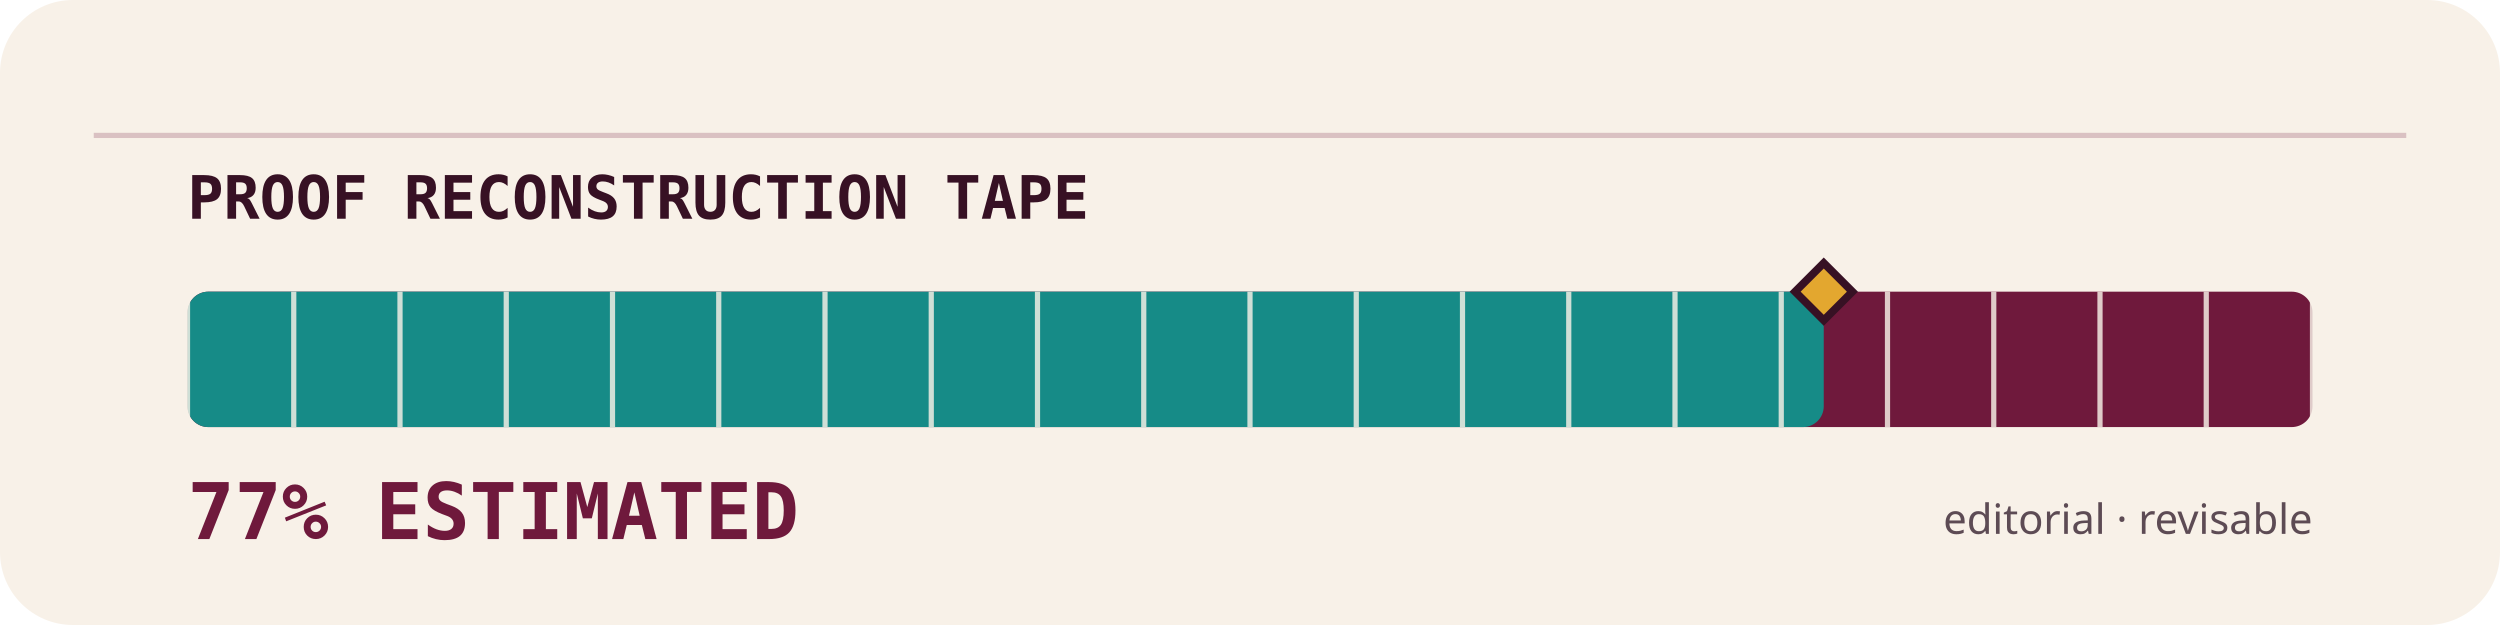
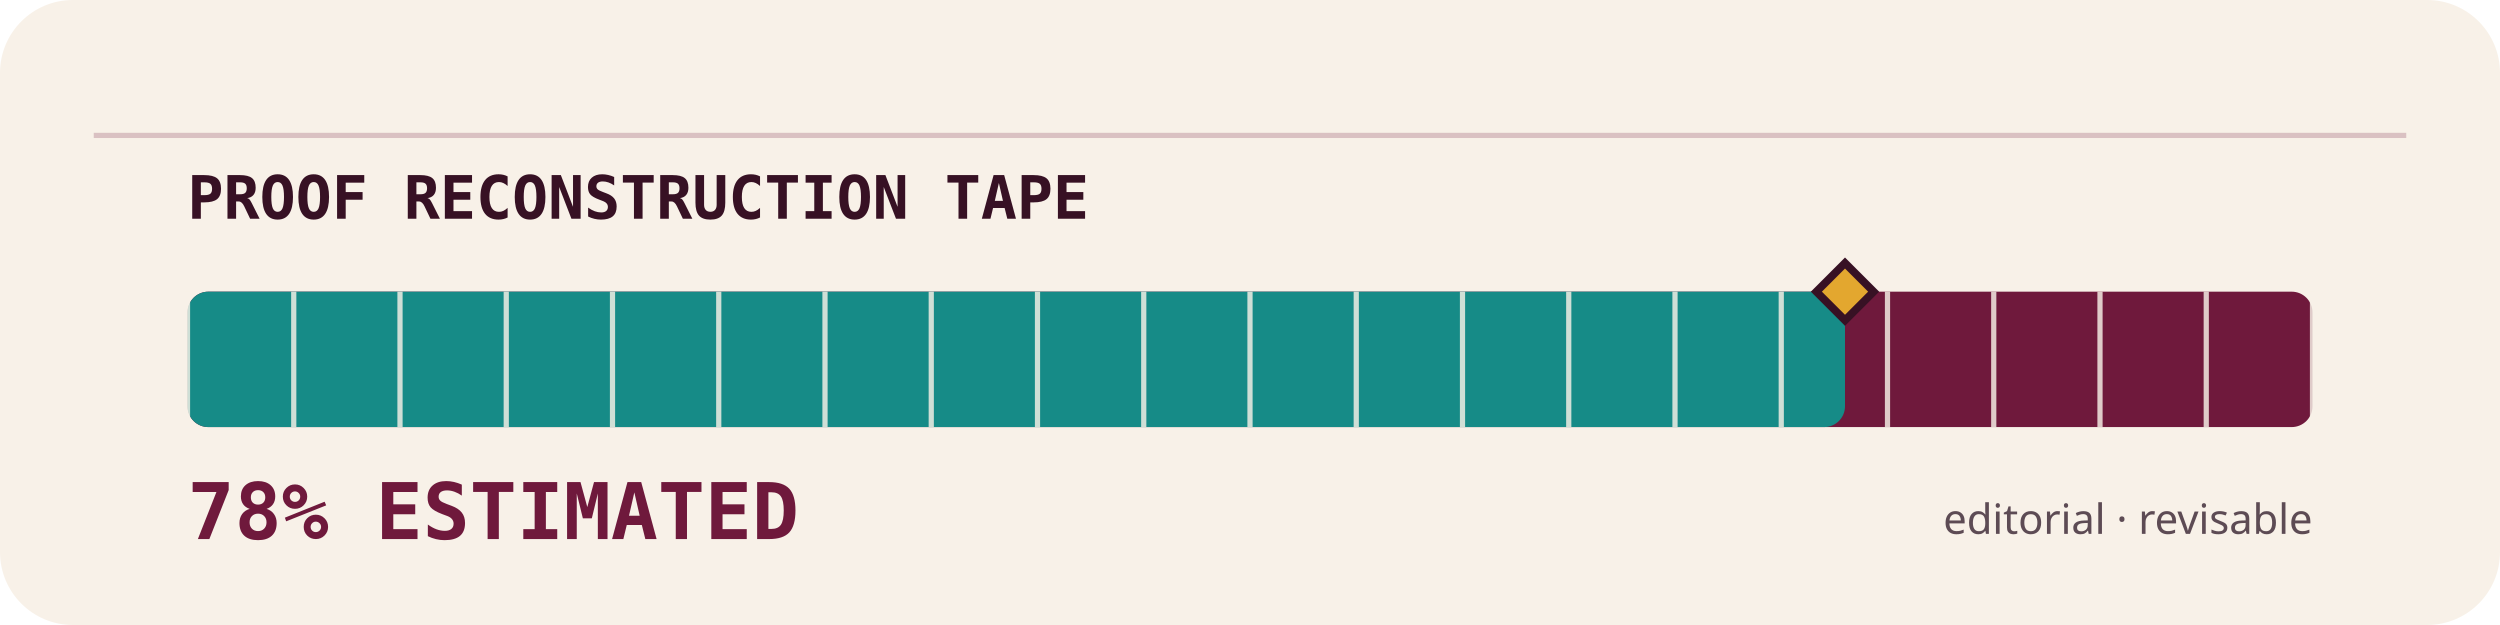
<svg xmlns="http://www.w3.org/2000/svg" viewBox="0 0 960 240" width="960" height="240" role="img" aria-labelledby="proof-progress-title proof-progress-desc">
  <rect width="960" height="240" rx="28" fill="#f8f1e8" />
  <path d="M36 52h888" stroke="#6f193c" stroke-width="2" opacity="0.22" />
  <text x="72" y="84" fill="#371124" font-family="ui-monospace, SFMono-Regular, Menlo, Consolas, monospace" font-size="23" font-weight="700">PROOF RECONSTRUCTION TAPE</text>
  <rect x="72" y="112" width="816" height="52" rx="8" fill="#6f193c" />
-   <rect x="72" y="112" width="628.32" height="52" rx="8" fill="#168b87" />
+   <rect x="72" y="112" width="636.48" height="52" rx="8" fill="#168b87" />
  <path d="M72 112v52" stroke="#f8f1e8" stroke-width="2" opacity="0.82" />
  <path d="M112.8 112v52" stroke="#f8f1e8" stroke-width="2" opacity="0.82" />
  <path d="M153.6 112v52" stroke="#f8f1e8" stroke-width="2" opacity="0.82" />
  <path d="M194.4 112v52" stroke="#f8f1e8" stroke-width="2" opacity="0.82" />
  <path d="M235.2 112v52" stroke="#f8f1e8" stroke-width="2" opacity="0.82" />
  <path d="M276 112v52" stroke="#f8f1e8" stroke-width="2" opacity="0.82" />
  <path d="M316.8 112v52" stroke="#f8f1e8" stroke-width="2" opacity="0.82" />
  <path d="M357.6 112v52" stroke="#f8f1e8" stroke-width="2" opacity="0.82" />
  <path d="M398.4 112v52" stroke="#f8f1e8" stroke-width="2" opacity="0.82" />
  <path d="M439.2 112v52" stroke="#f8f1e8" stroke-width="2" opacity="0.82" />
  <path d="M480 112v52" stroke="#f8f1e8" stroke-width="2" opacity="0.82" />
  <path d="M520.8 112v52" stroke="#f8f1e8" stroke-width="2" opacity="0.82" />
  <path d="M561.6 112v52" stroke="#f8f1e8" stroke-width="2" opacity="0.82" />
  <path d="M602.4 112v52" stroke="#f8f1e8" stroke-width="2" opacity="0.82" />
  <path d="M643.2 112v52" stroke="#f8f1e8" stroke-width="2" opacity="0.82" />
  <path d="M684 112v52" stroke="#f8f1e8" stroke-width="2" opacity="0.82" />
  <path d="M724.8 112v52" stroke="#f8f1e8" stroke-width="2" opacity="0.82" />
  <path d="M765.6 112v52" stroke="#f8f1e8" stroke-width="2" opacity="0.82" />
  <path d="M806.4 112v52" stroke="#f8f1e8" stroke-width="2" opacity="0.82" />
  <path d="M847.2 112v52" stroke="#f8f1e8" stroke-width="2" opacity="0.82" />
  <path d="M888 112v52" stroke="#f8f1e8" stroke-width="2" opacity="0.82" />
-   <path d="M700.32 101l11 11-11 11-11-11z" fill="#e3a72f" stroke="#371124" stroke-width="3" />
-   <text x="72" y="207" fill="#6f193c" font-family="ui-monospace, SFMono-Regular, Menlo, Consolas, monospace" font-size="30" font-weight="800">77% ESTIMATED</text>
+   <path d="M708.48 101l11 11-11 11-11-11z" fill="#e3a72f" stroke="#371124" stroke-width="3" />
+   <text x="72" y="207" fill="#6f193c" font-family="ui-monospace, SFMono-Regular, Menlo, Consolas, monospace" font-size="30" font-weight="800">78% ESTIMATED</text>
  <text x="888" y="205" text-anchor="end" fill="#5d4b54" font-family="system-ui, sans-serif" font-size="16">editorial · revisable</text>
</svg>
